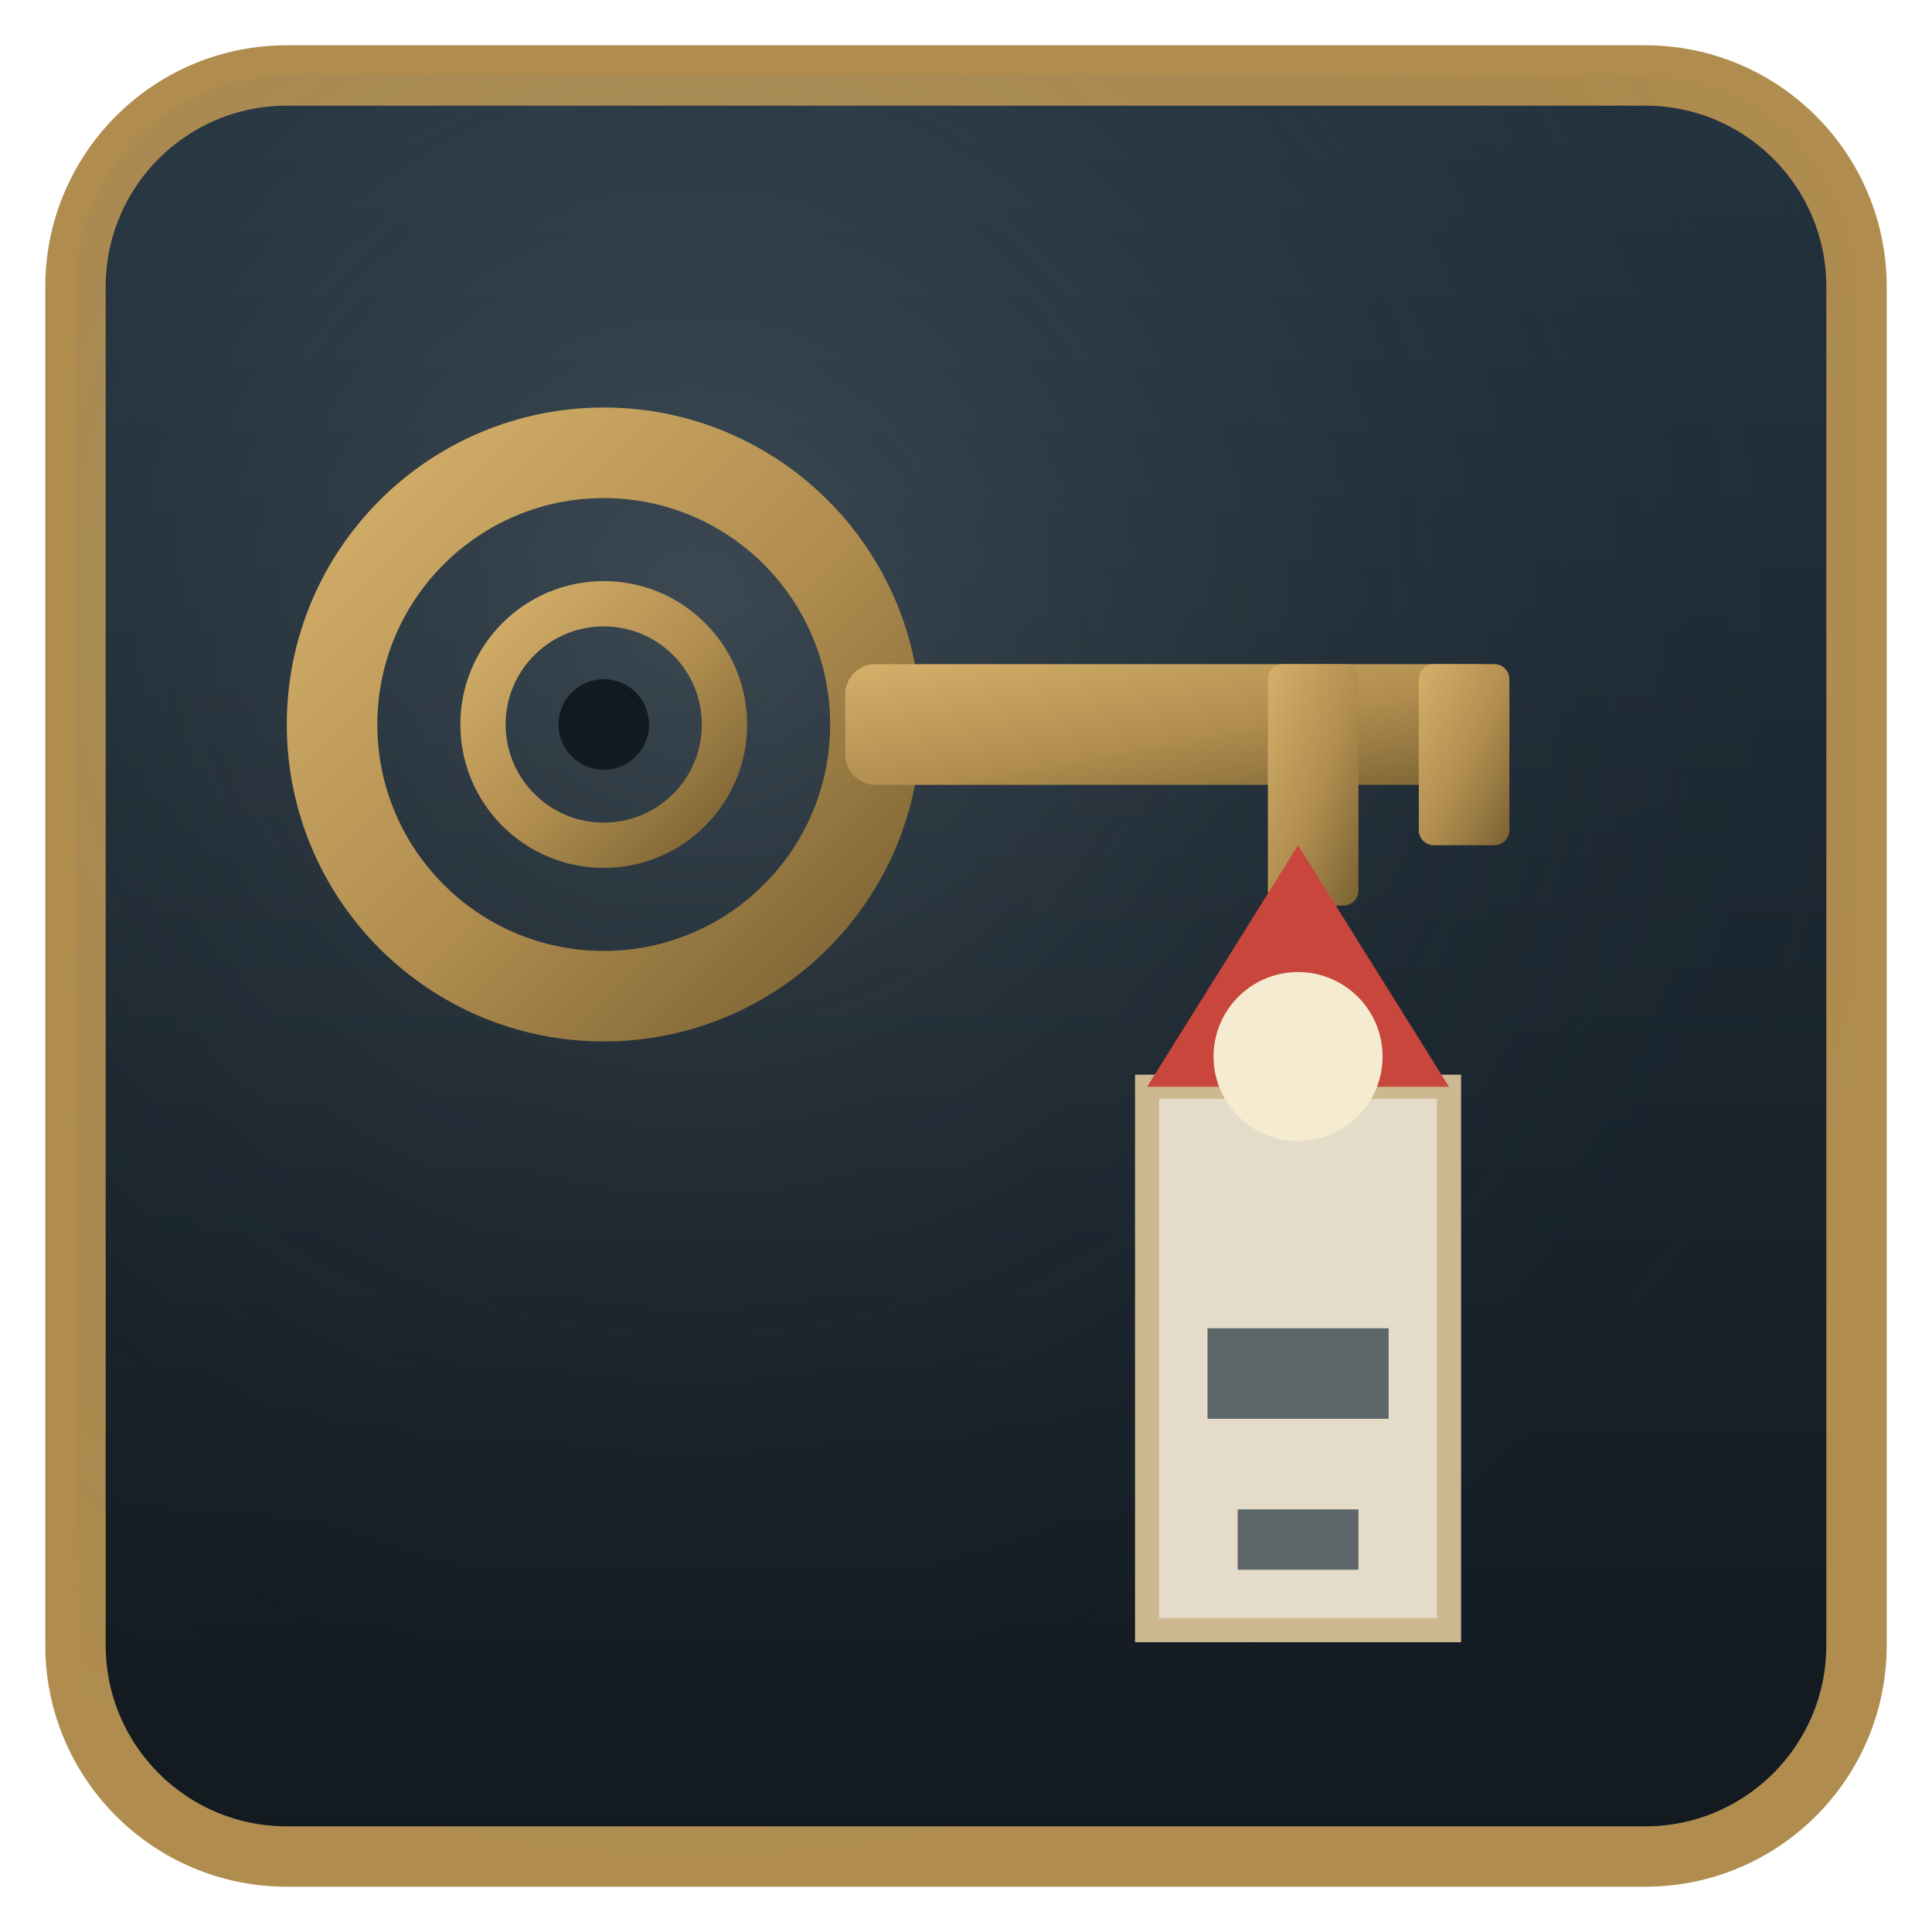
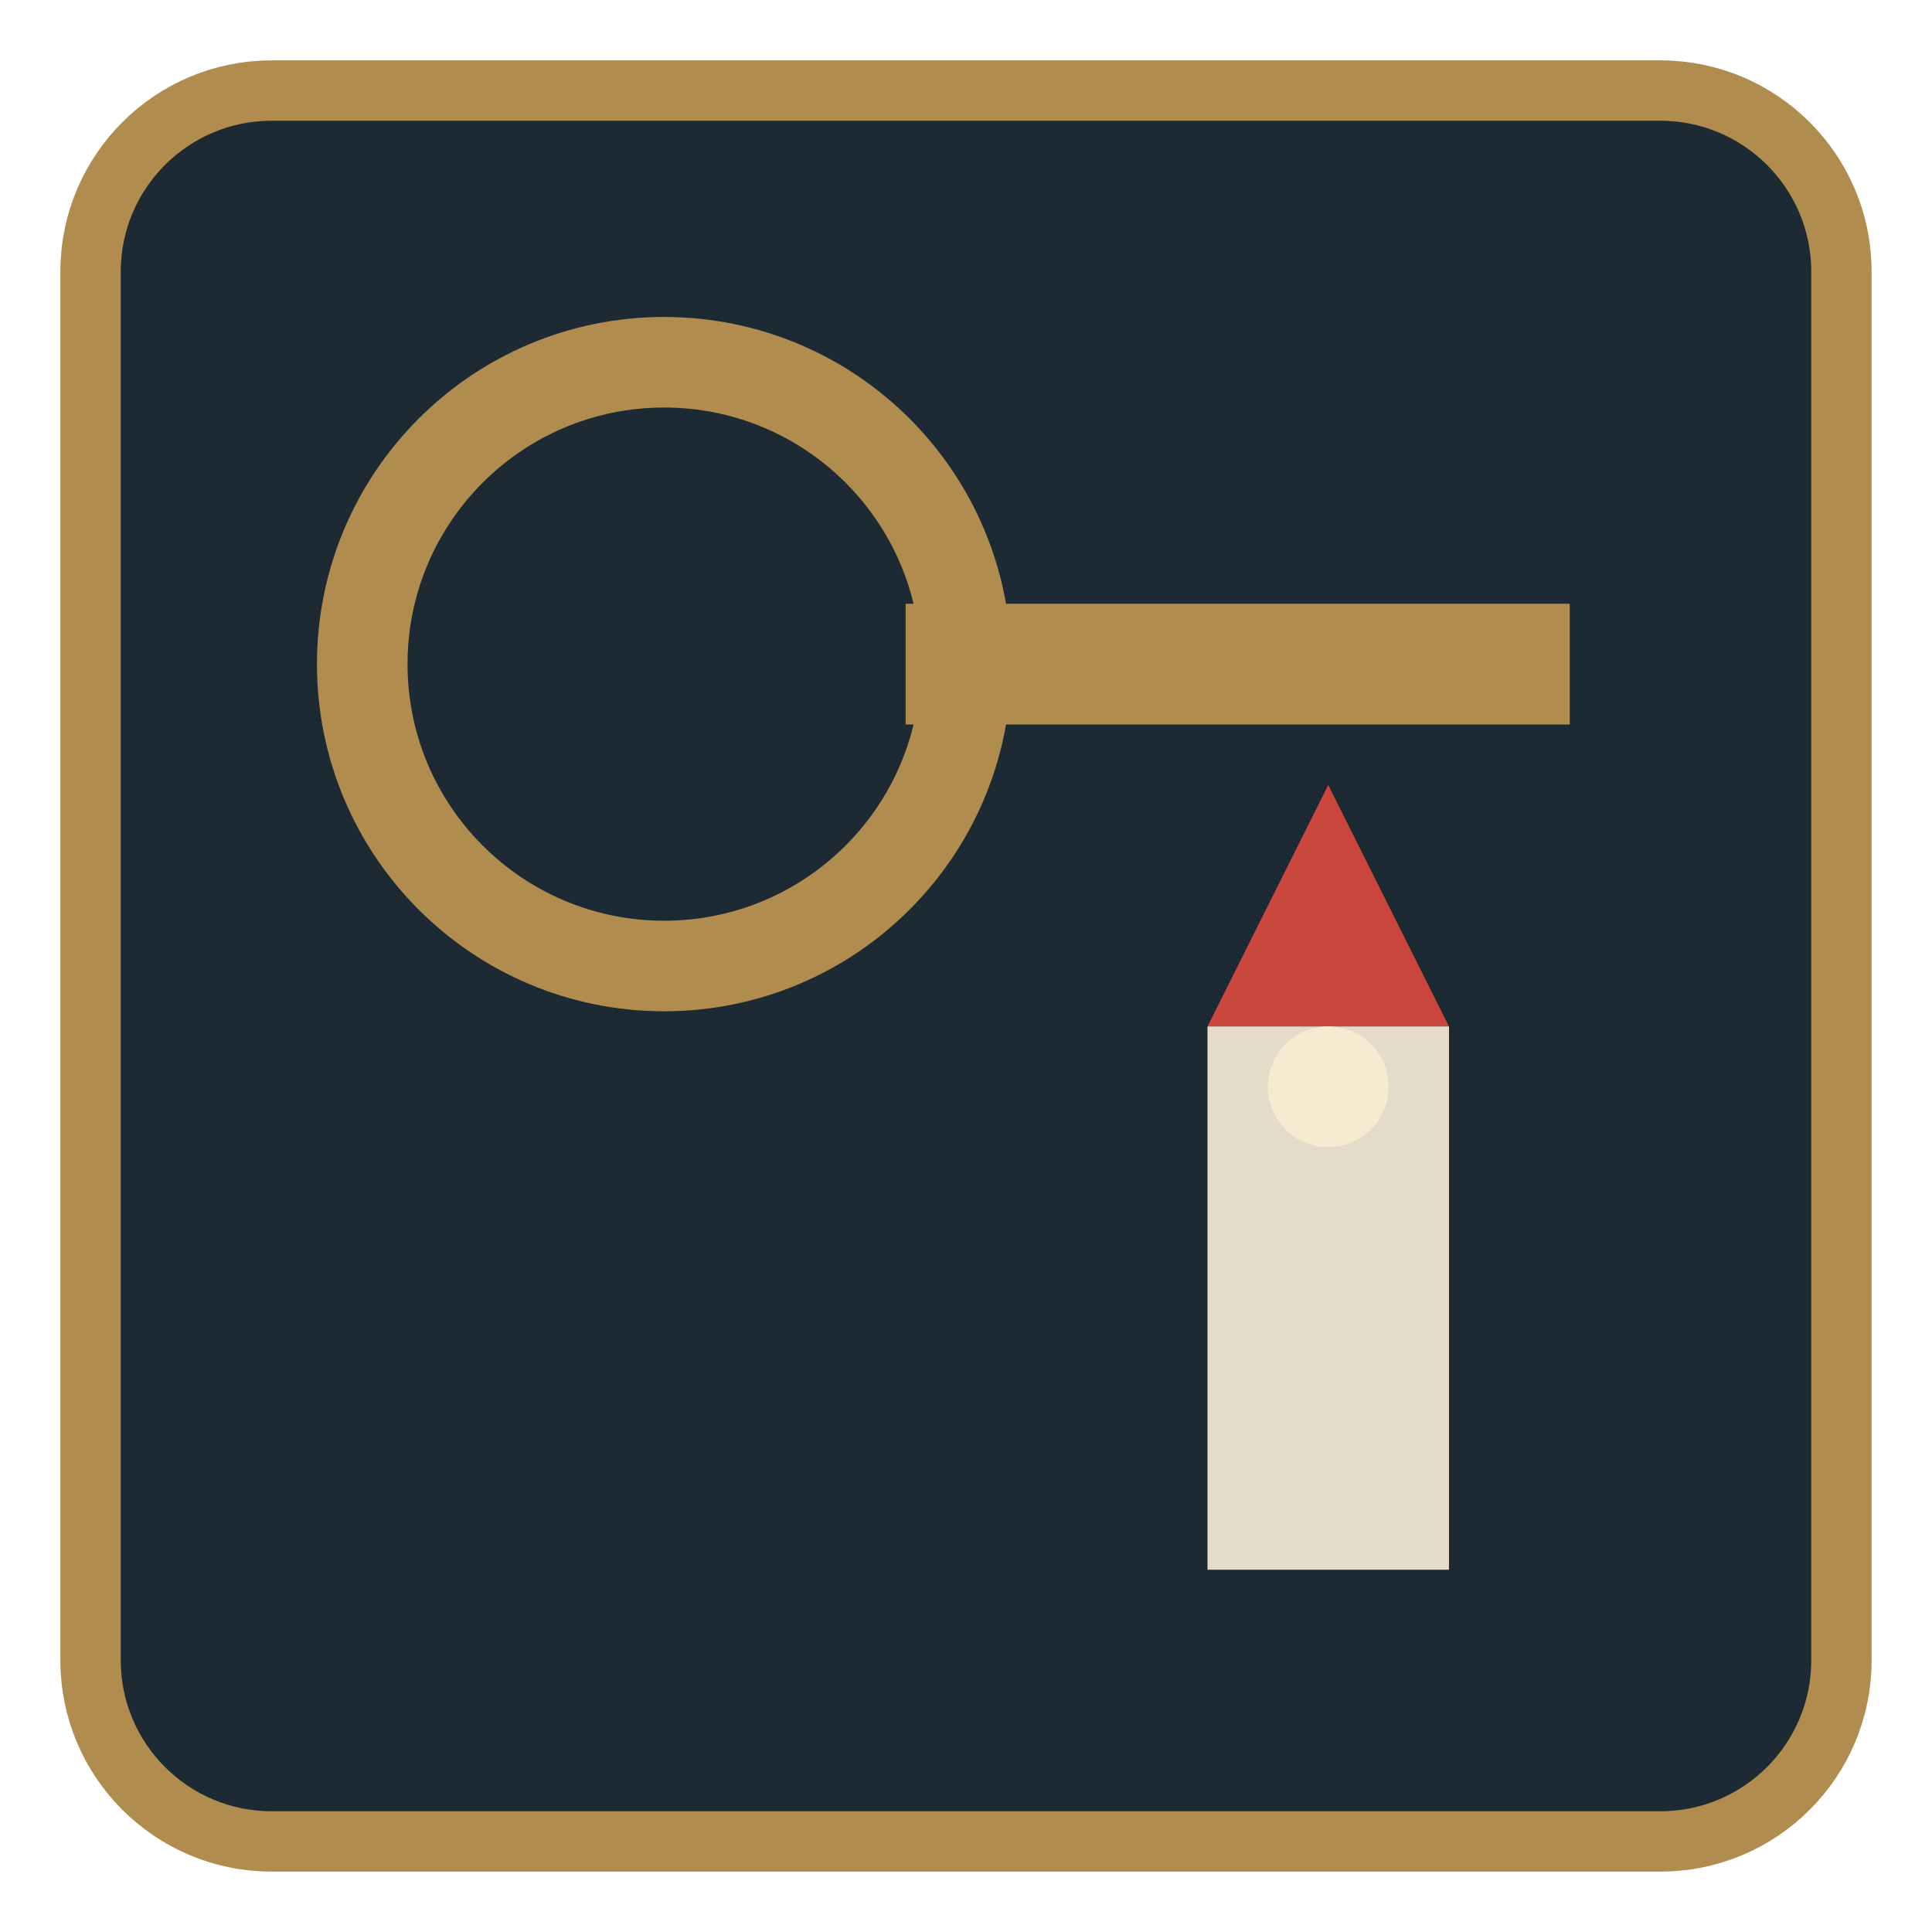
<svg xmlns="http://www.w3.org/2000/svg" viewBox="0 0 64 64">
-   <defs>
-     <linearGradient id="bg" x1="0" y1="0" x2="0" y2="1">
-       <stop offset="0%" stop-color="#243440" />
-       <stop offset="100%" stop-color="#12191F" />
-     </linearGradient>
-     <linearGradient id="brass" x1="0" y1="0" x2="1" y2="1">
-       <stop offset="0%" stop-color="#D4B06A" />
-       <stop offset="55%" stop-color="#B08D4F" />
-       <stop offset="100%" stop-color="#7A6232" />
-     </linearGradient>
-     <radialGradient id="glow" cx="35%" cy="30%" r="70%">
-       <stop offset="0%" stop-color="#BFCAD0" stop-opacity="0.18" />
-       <stop offset="100%" stop-color="#12191F" stop-opacity="0" />
-     </radialGradient>
-   </defs>
-   <rect x="2.5" y="2.5" width="59" height="59" rx="7" fill="url(#bg)" stroke="#B08D4F" stroke-width="2" />
-   <rect x="2.5" y="2.5" width="59" height="59" rx="7" fill="url(#glow)" />
-   <circle cx="20" cy="24" r="9" fill="none" stroke="url(#brass)" stroke-width="3" />
-   <circle cx="20" cy="24" r="4" fill="none" stroke="url(#brass)" stroke-width="1.5" />
-   <rect x="28" y="22" width="22" height="4" rx="1" fill="url(#brass)" />
-   <rect x="42" y="22" width="3" height="8" rx="0.5" fill="url(#brass)" />
-   <rect x="47" y="22" width="3" height="6" rx="0.5" fill="url(#brass)" />
-   <circle cx="20" cy="24" r="1.5" fill="#12191F" />
-   <rect x="38" y="36" width="10" height="18" fill="#E4DCC8" stroke="#CDB892" stroke-width="0.8" />
-   <polygon points="38,36 48,36 43,28" fill="#C8463B" />
-   <circle cx="43" cy="35" r="2.8" fill="#F4EBD0" />
-   <rect x="40" y="44" width="6" height="3" fill="#5D6668" />
-   <rect x="41" y="50" width="4" height="2" fill="#5D6668" />
+   <rect x="3" y="3" width="58" height="58" rx="6" fill="#1E2A33" stroke="#B08D4F" stroke-width="2" />
+   <circle cx="22" cy="22" r="10" fill="none" stroke="#B08D4F" stroke-width="3" />
+   <rect x="30" y="20" width="22" height="4" fill="#B08D4F" />
+   <rect x="40" y="34" width="8" height="18" fill="#E4DCC8" />
+   <polygon points="40,34 48,34 44,26" fill="#C8463B" />
+   <circle cx="44" cy="36" r="2" fill="#F4EBD0" />
</svg>
